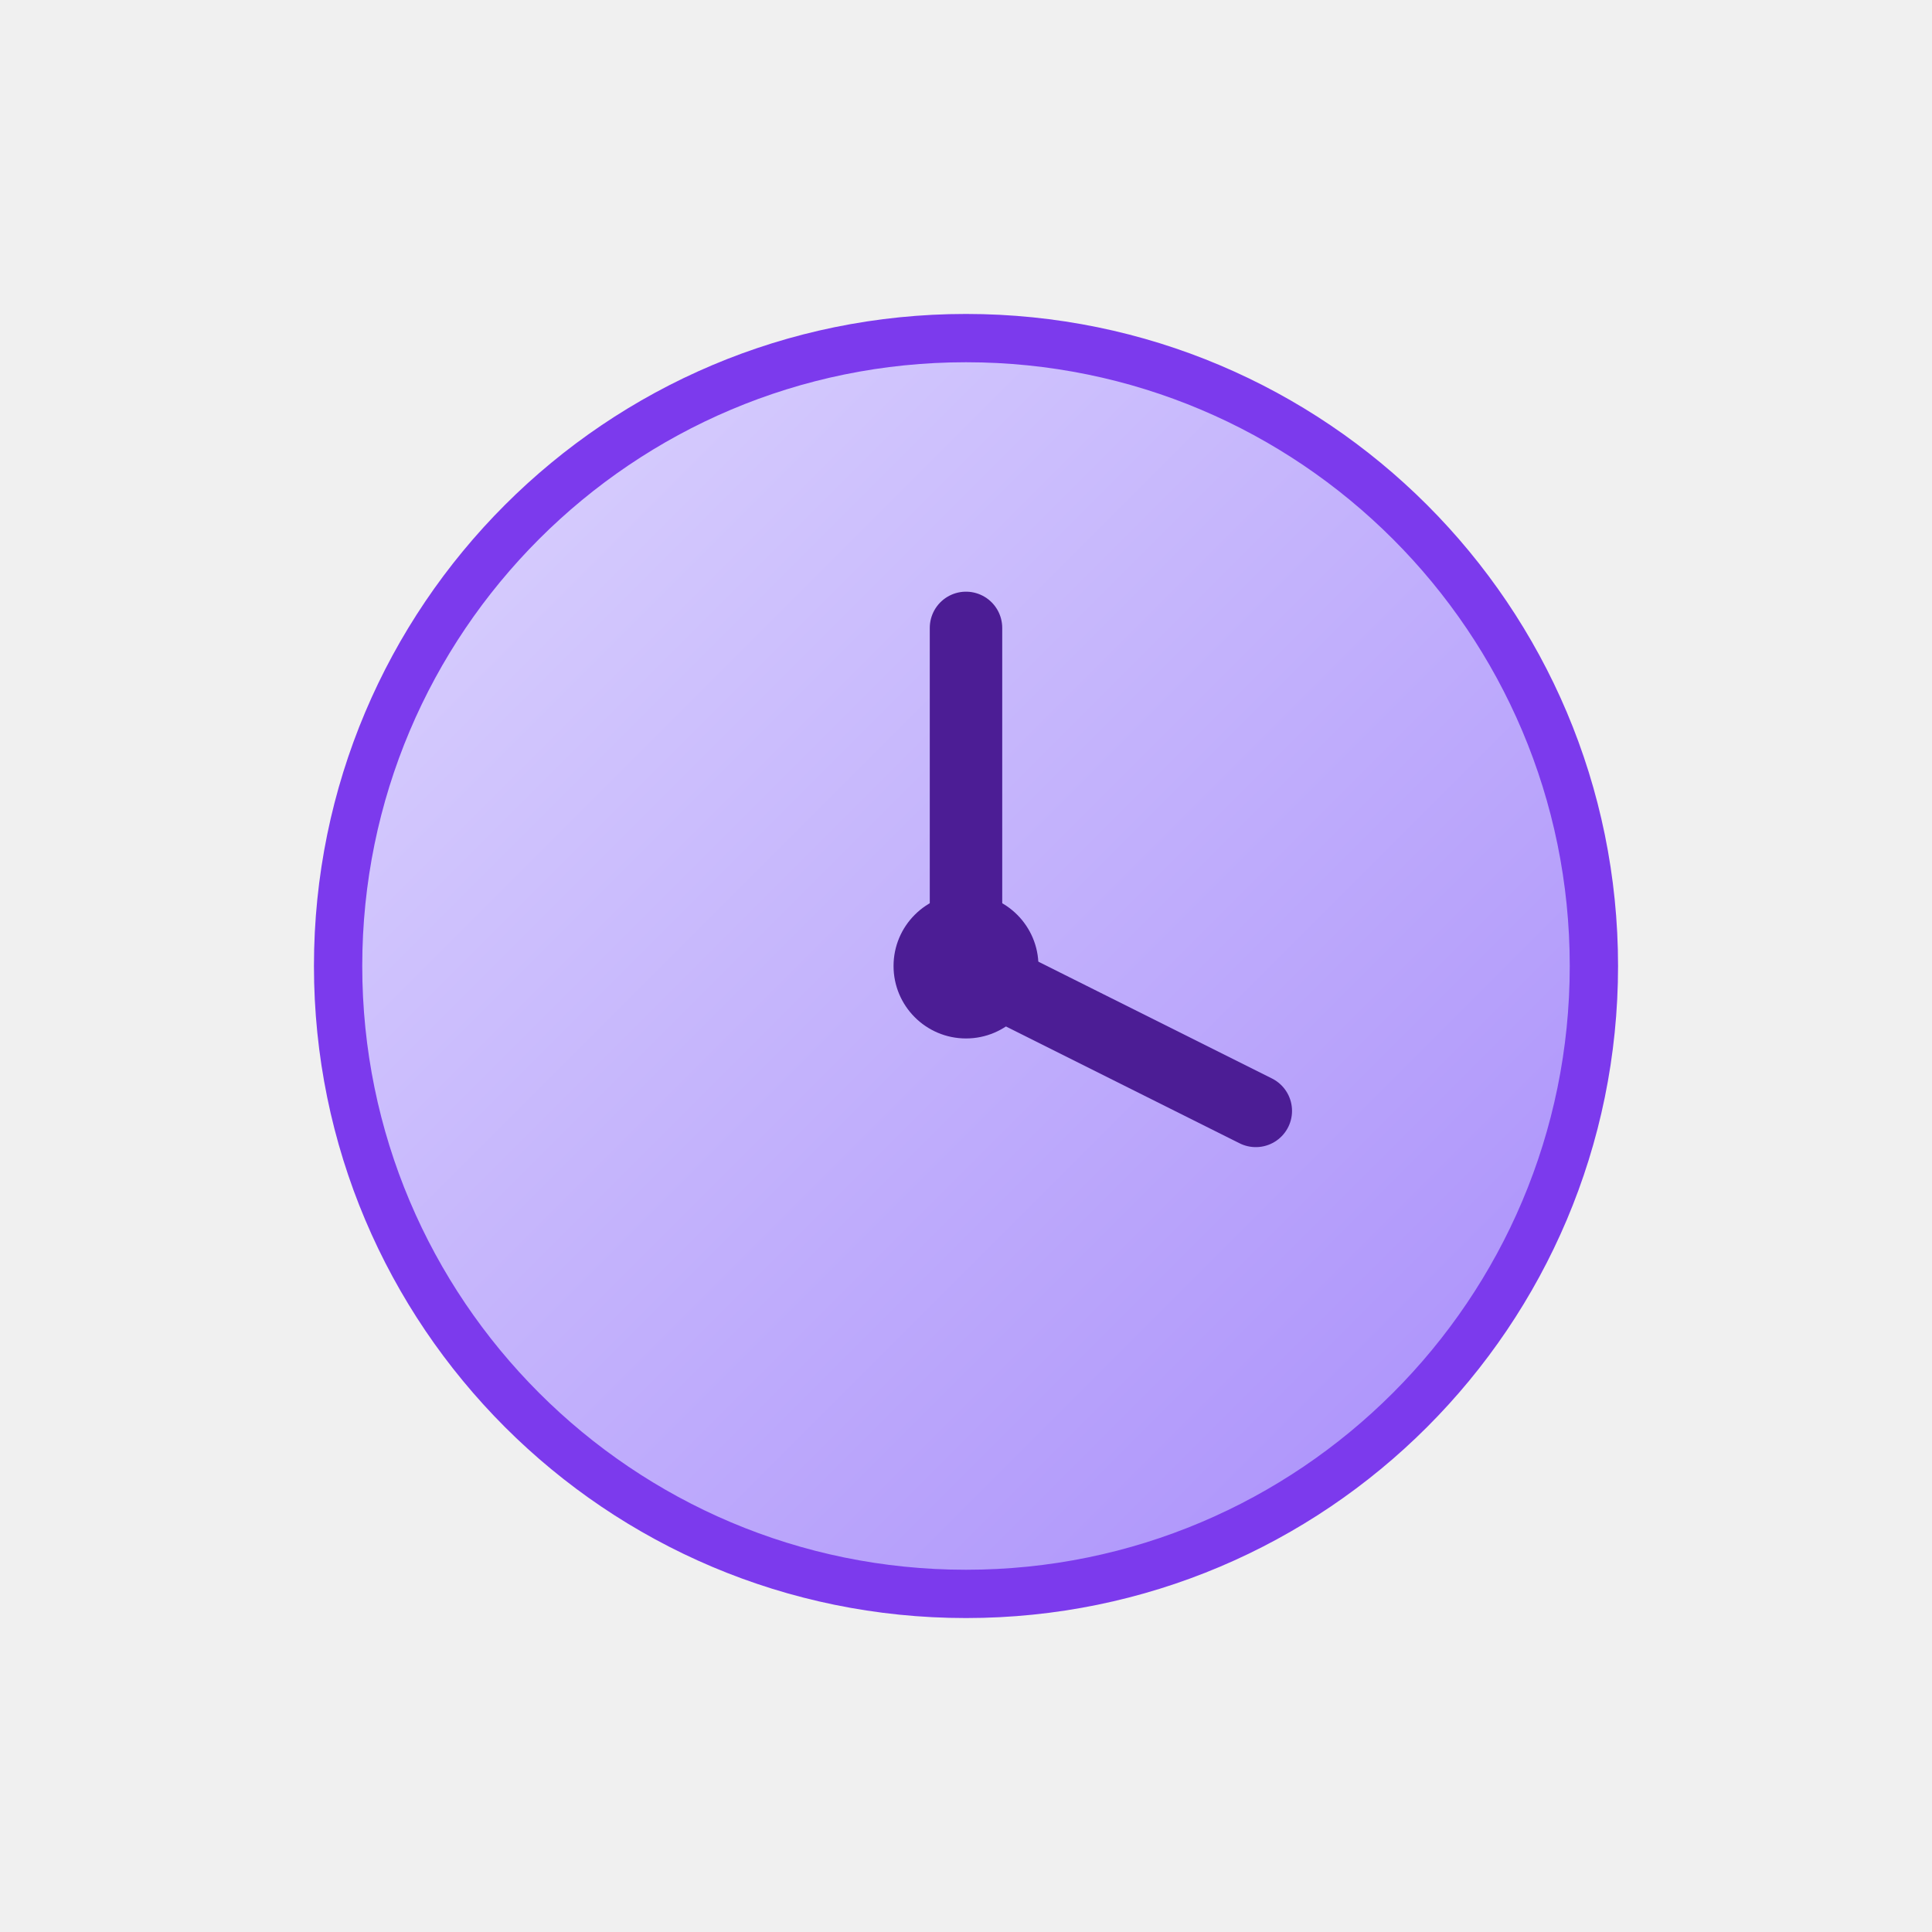
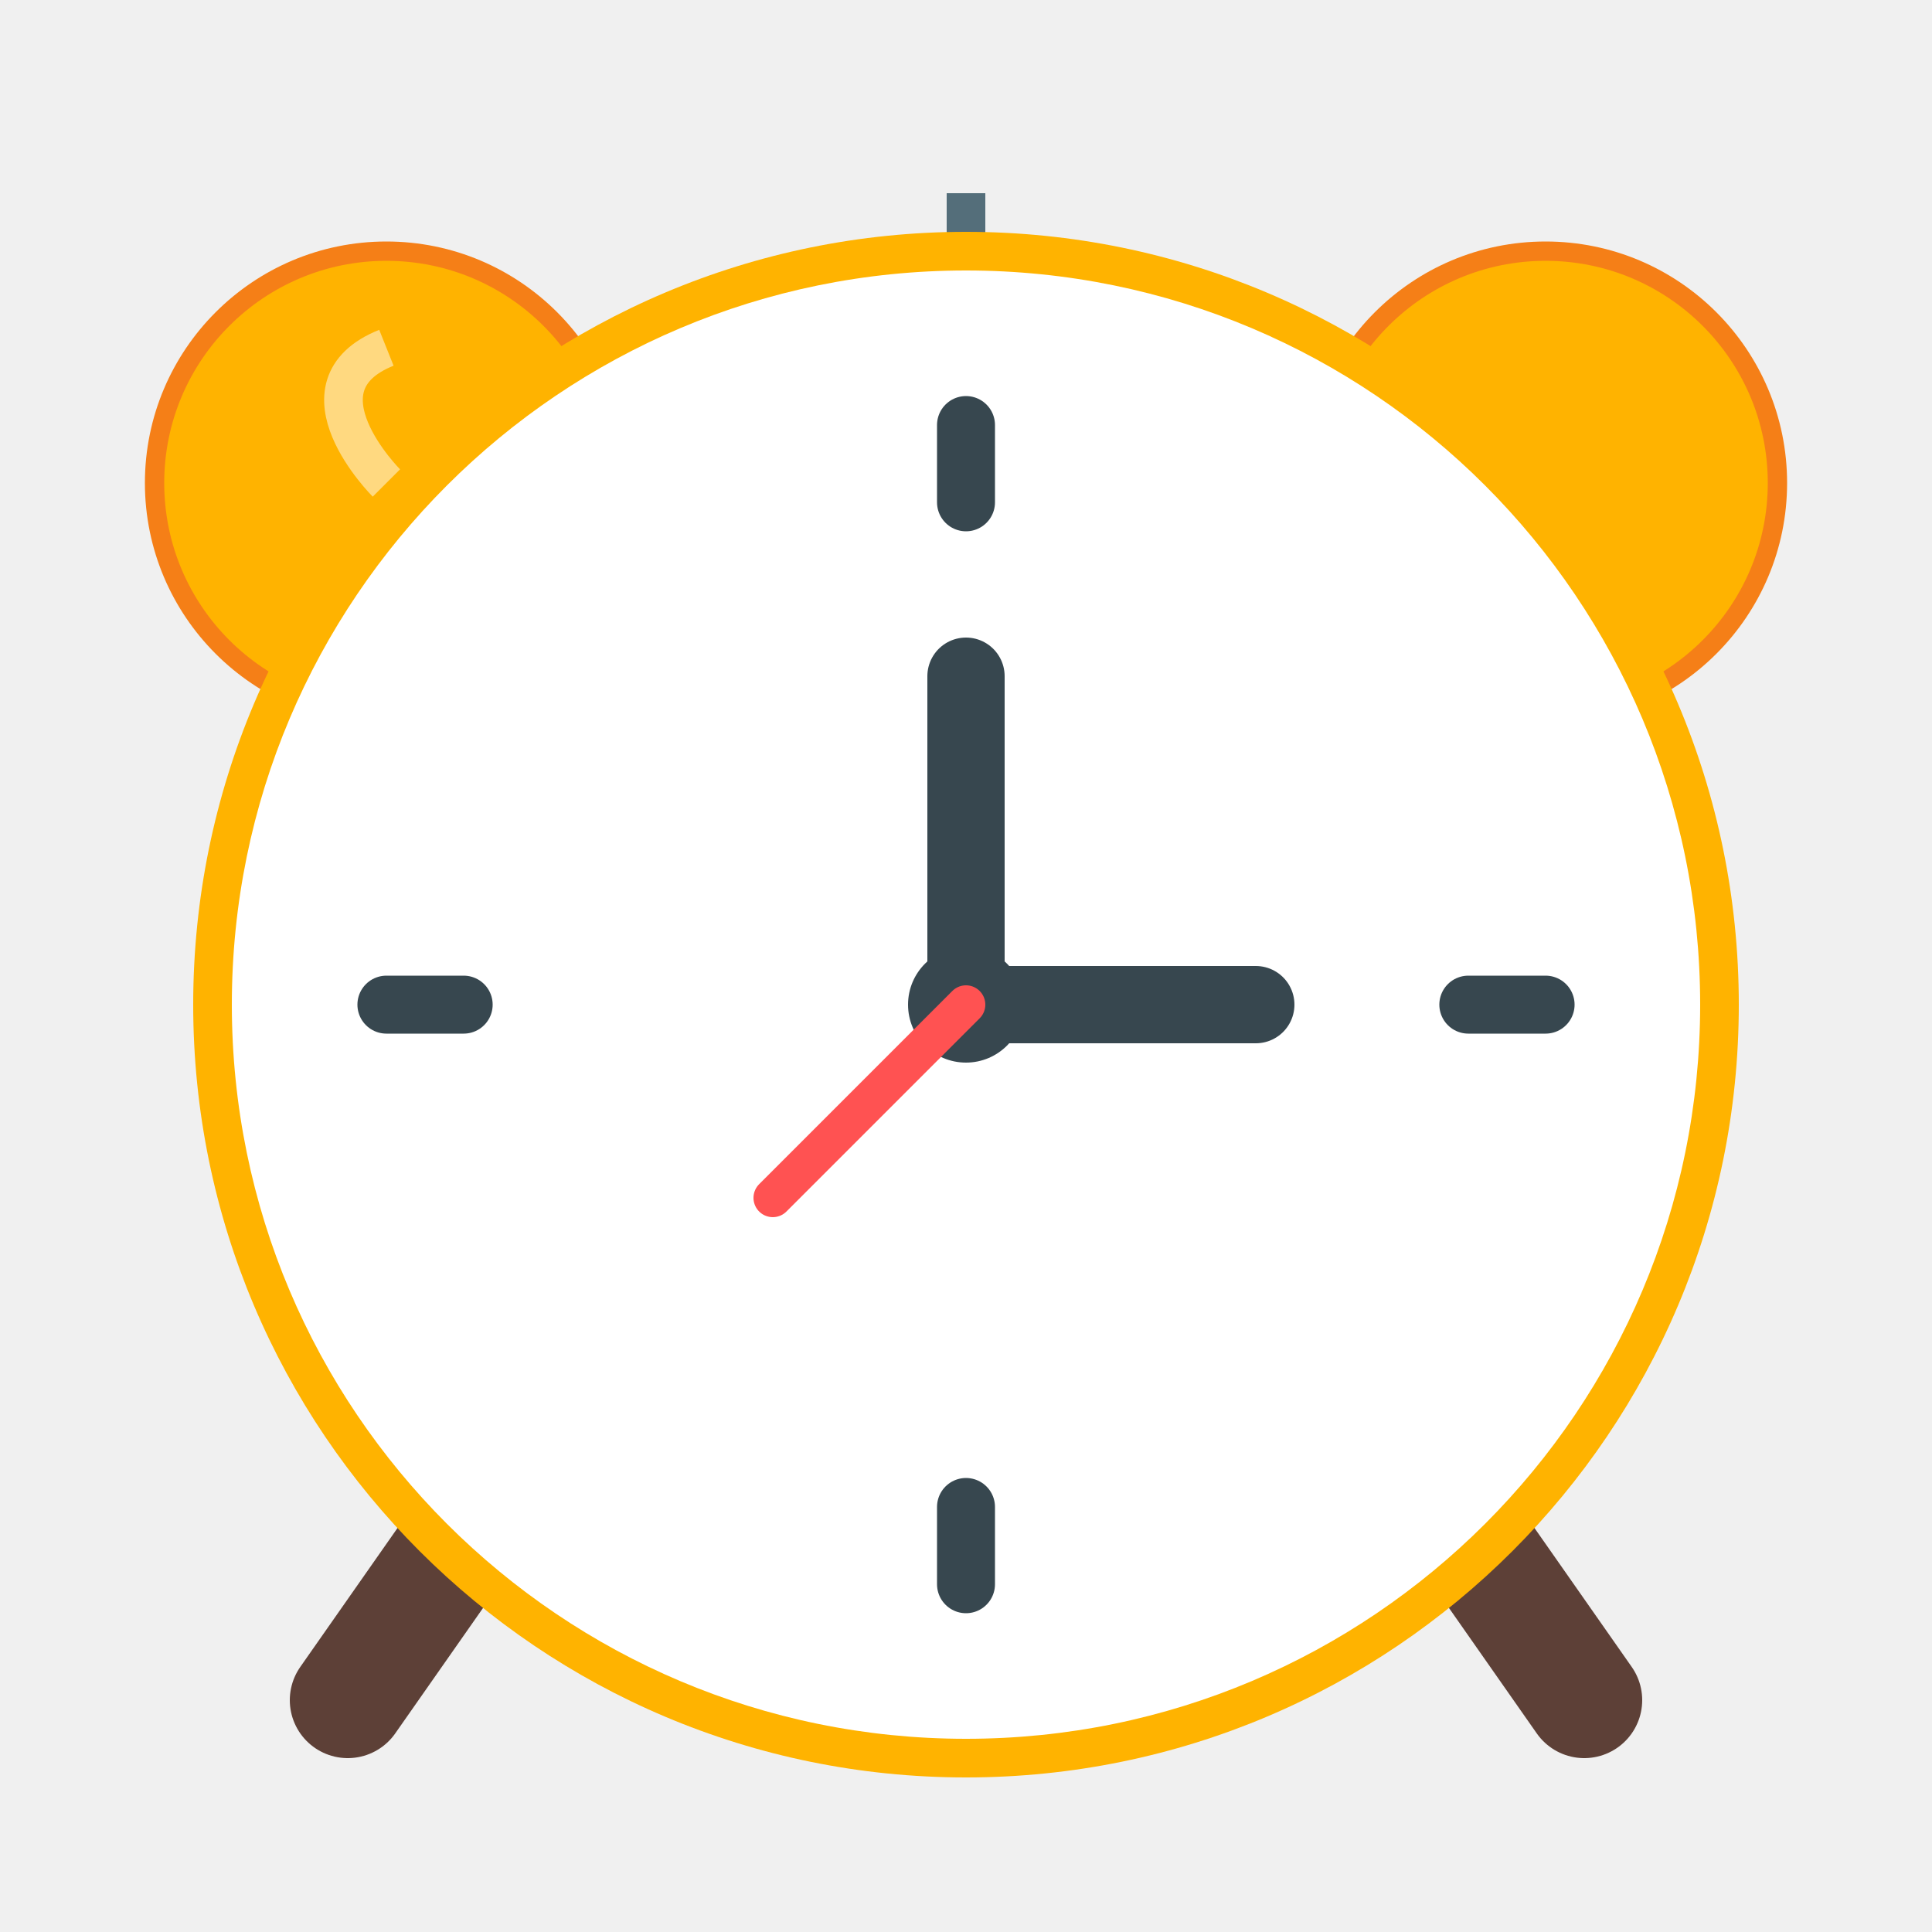
- <svg xmlns="http://www.w3.org/2000/svg" viewBox="0 0 80 80" fill="none">
+ <svg xmlns="http://www.w3.org/2000/svg" viewBox="0 0 100 100" fill="none">
  <defs>
-     <linearGradient id="clockGradient" x1="0%" y1="0%" x2="100%" y2="100%">
-       <stop offset="0%" style="stop-color:#DDD6FE" />
-       <stop offset="100%" style="stop-color:#A78BFA" />
-     </linearGradient>
+     <radialGradient id="goldMetal" cx="40" cy="40" r="50">
+       <stop offset="0%" stop-color="#FFECB3" />
+       <stop offset="100%" stop-color="#FFB300" />
+     </radialGradient>
  </defs>
-   <circle cx="40" cy="40" r="26" fill="url(#clockGradient)" stroke="#7C3AED" stroke-width="2" />
-   <line x1="40" y1="40" x2="40" y2="26" stroke="#4C1D95" stroke-width="3" stroke-linecap="round" />
-   <line x1="40" y1="40" x2="52" y2="46" stroke="#4C1D95" stroke-width="3" stroke-linecap="round" />
-   <circle cx="40" cy="40" r="3" fill="#4C1D95" />
+   <path d="M25 78L18 88" stroke="#5D4037" stroke-width="6" stroke-linecap="round" />
+   <path d="M75 78L82 88" stroke="#5D4037" stroke-width="6" stroke-linecap="round" />
+   <circle cx="20" cy="25" r="12" fill="url(#goldMetal)" stroke="#F57F17" stroke-width="1" />
+   <circle cx="80" cy="25" r="12" fill="url(#goldMetal)" stroke="#F57F17" stroke-width="1" />
+   <path d="M20 25C20 25 15 20 20 18" stroke="white" stroke-width="2" opacity="0.5" />
+   <rect x="46" y="15" width="8" height="10" fill="#78909C" />
+   <path d="M50 15V10" stroke="#546E7A" stroke-width="2" />
+   <circle cx="50" cy="52" r="40" fill="url(#goldMetal)" />
+   <circle cx="50" cy="52" r="38" fill="#FFF" />
+   <path d="M50 22V26" stroke="#37474F" stroke-width="3" stroke-linecap="round" />
+   <path d="M50 78V82" stroke="#37474F" stroke-width="3" stroke-linecap="round" />
+   <path d="M80 52H76" stroke="#37474F" stroke-width="3" stroke-linecap="round" />
+   <path d="M20 52H24" stroke="#37474F" stroke-width="3" stroke-linecap="round" />
+   <circle cx="50" cy="52" r="3" fill="#37474F" />
+   <path d="M50 52L65 52" stroke="#37474F" stroke-width="4" stroke-linecap="round" />
+   <path d="M50 52L50 35" stroke="#37474F" stroke-width="4" stroke-linecap="round" />
+   <path d="M50 52L40 62" stroke="#FF5252" stroke-width="2" stroke-linecap="round" />
+   <path d="M50 18C30 18 15 35 15 55C15 52 15 48 18 40C25 25 35 20 50 20C65 20 75 25 80 35" fill="white" opacity="0.4" />
</svg>
